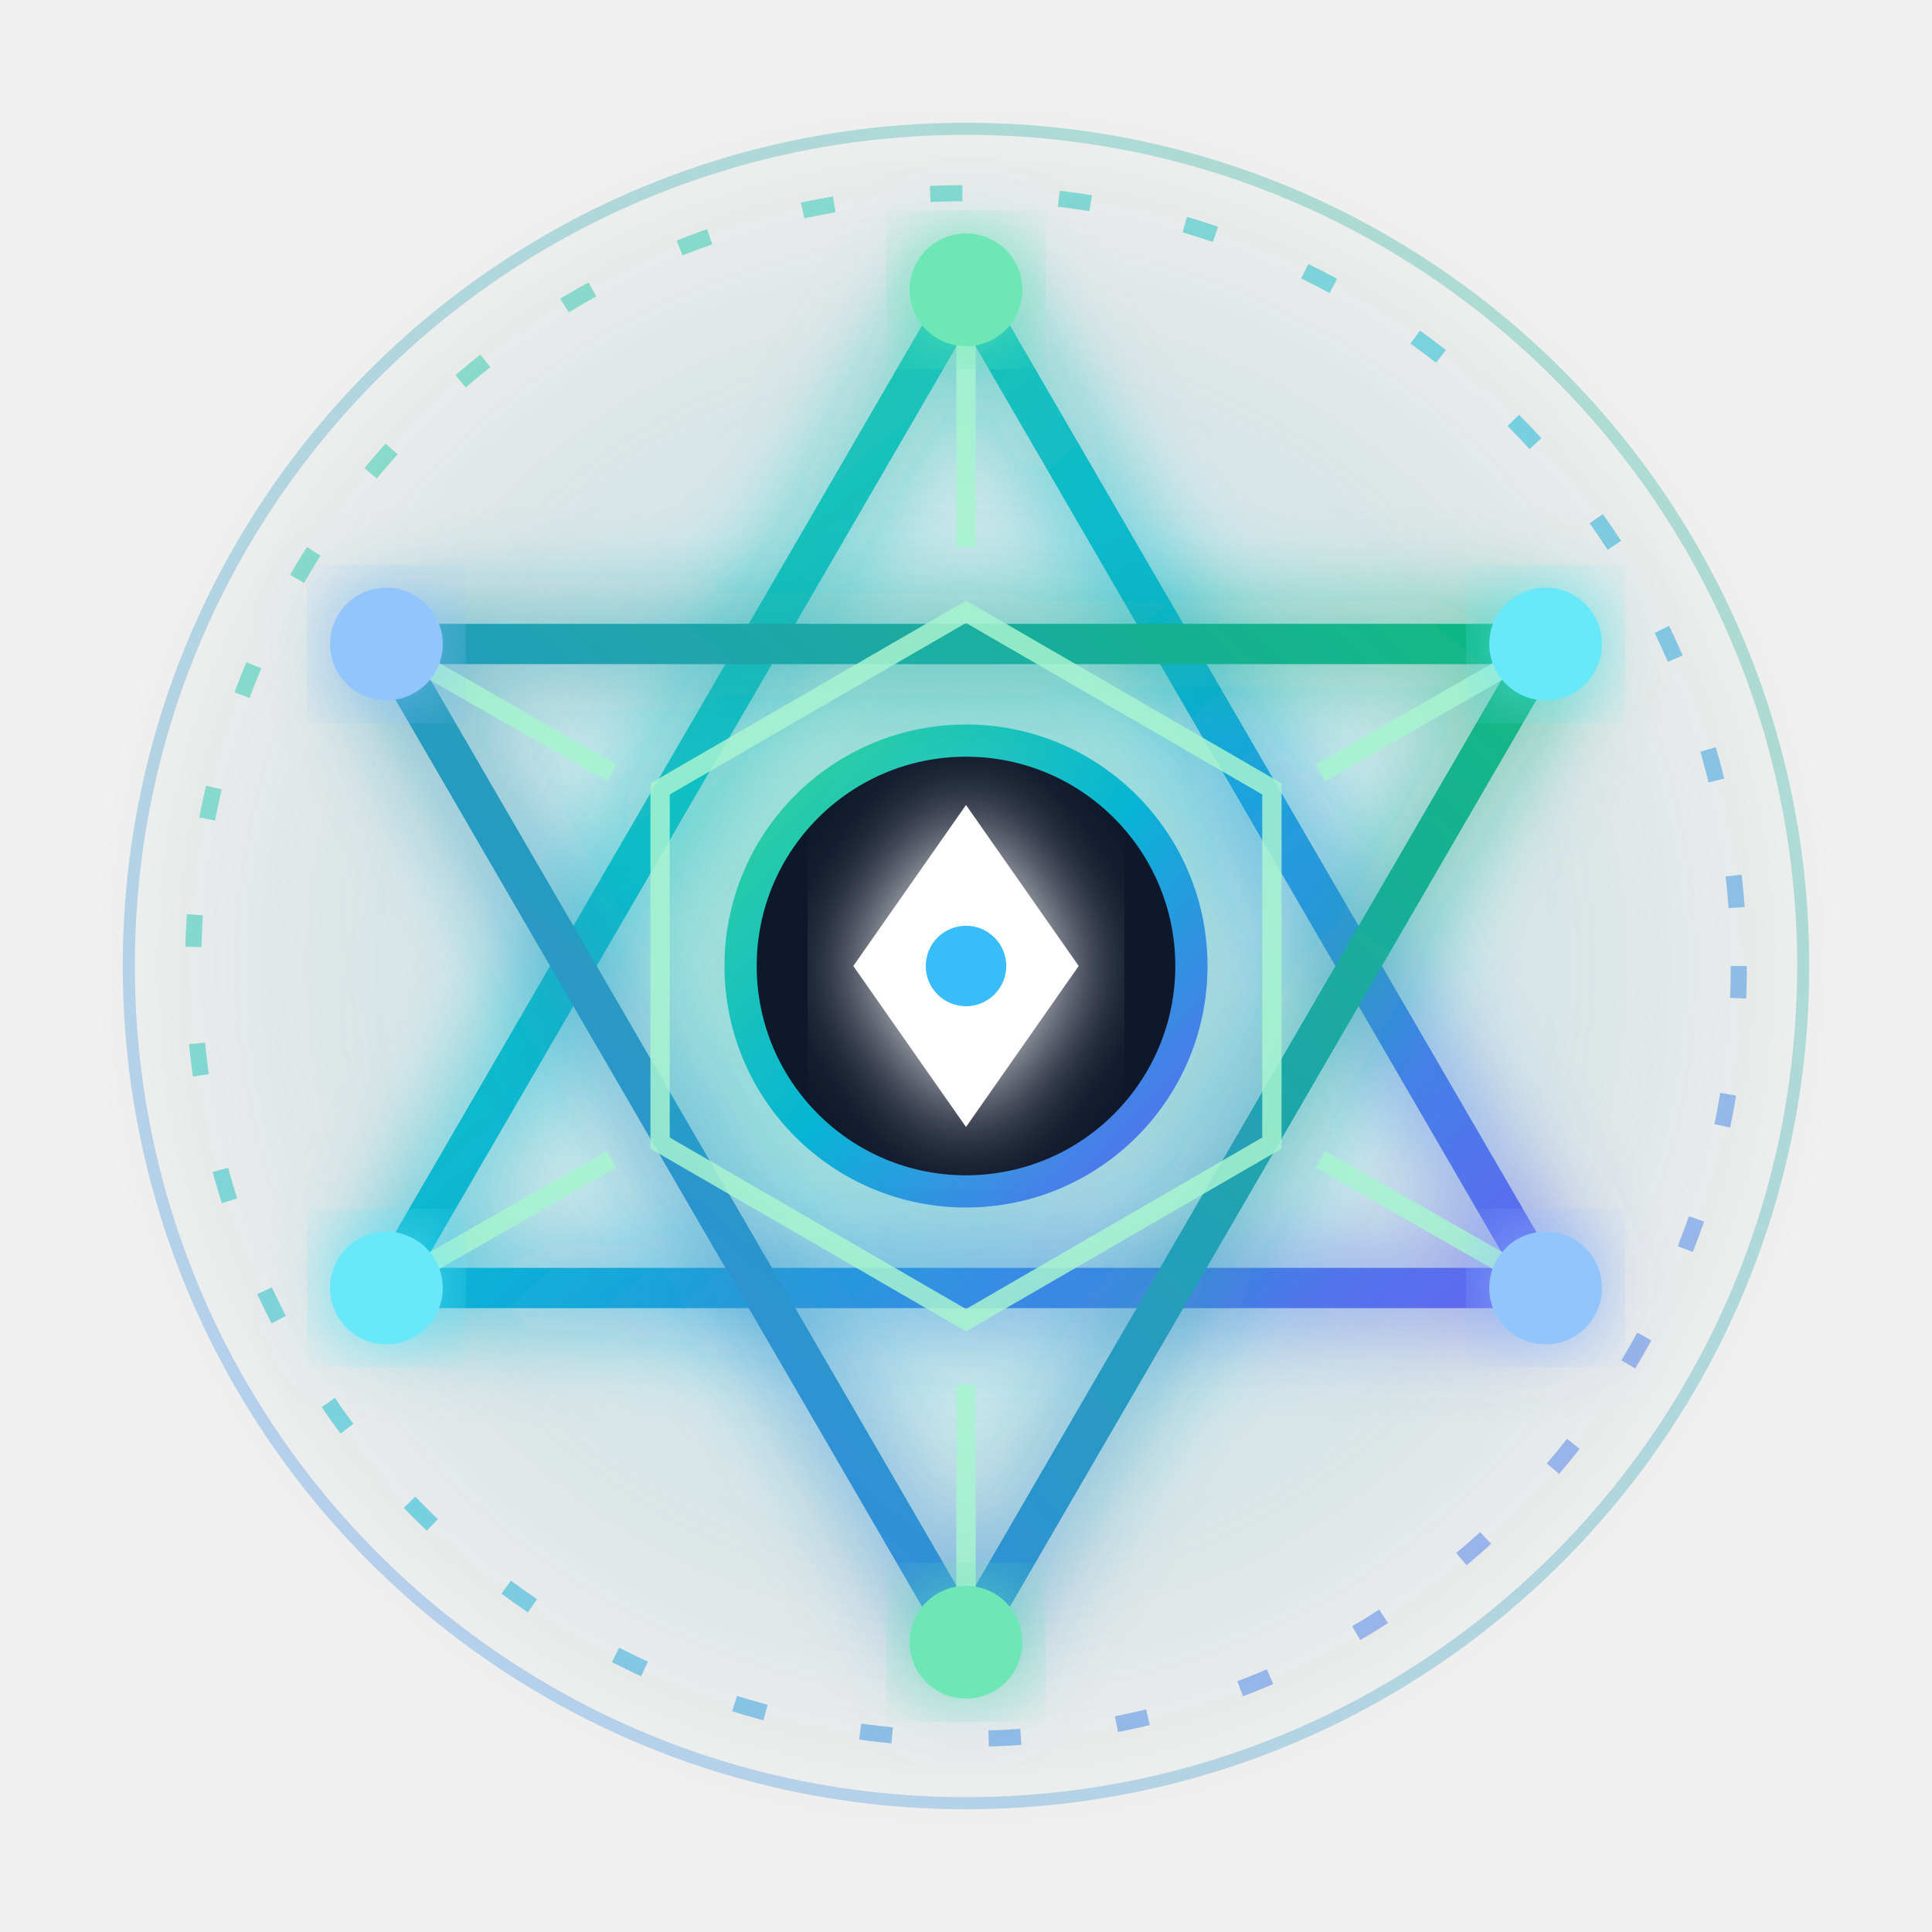
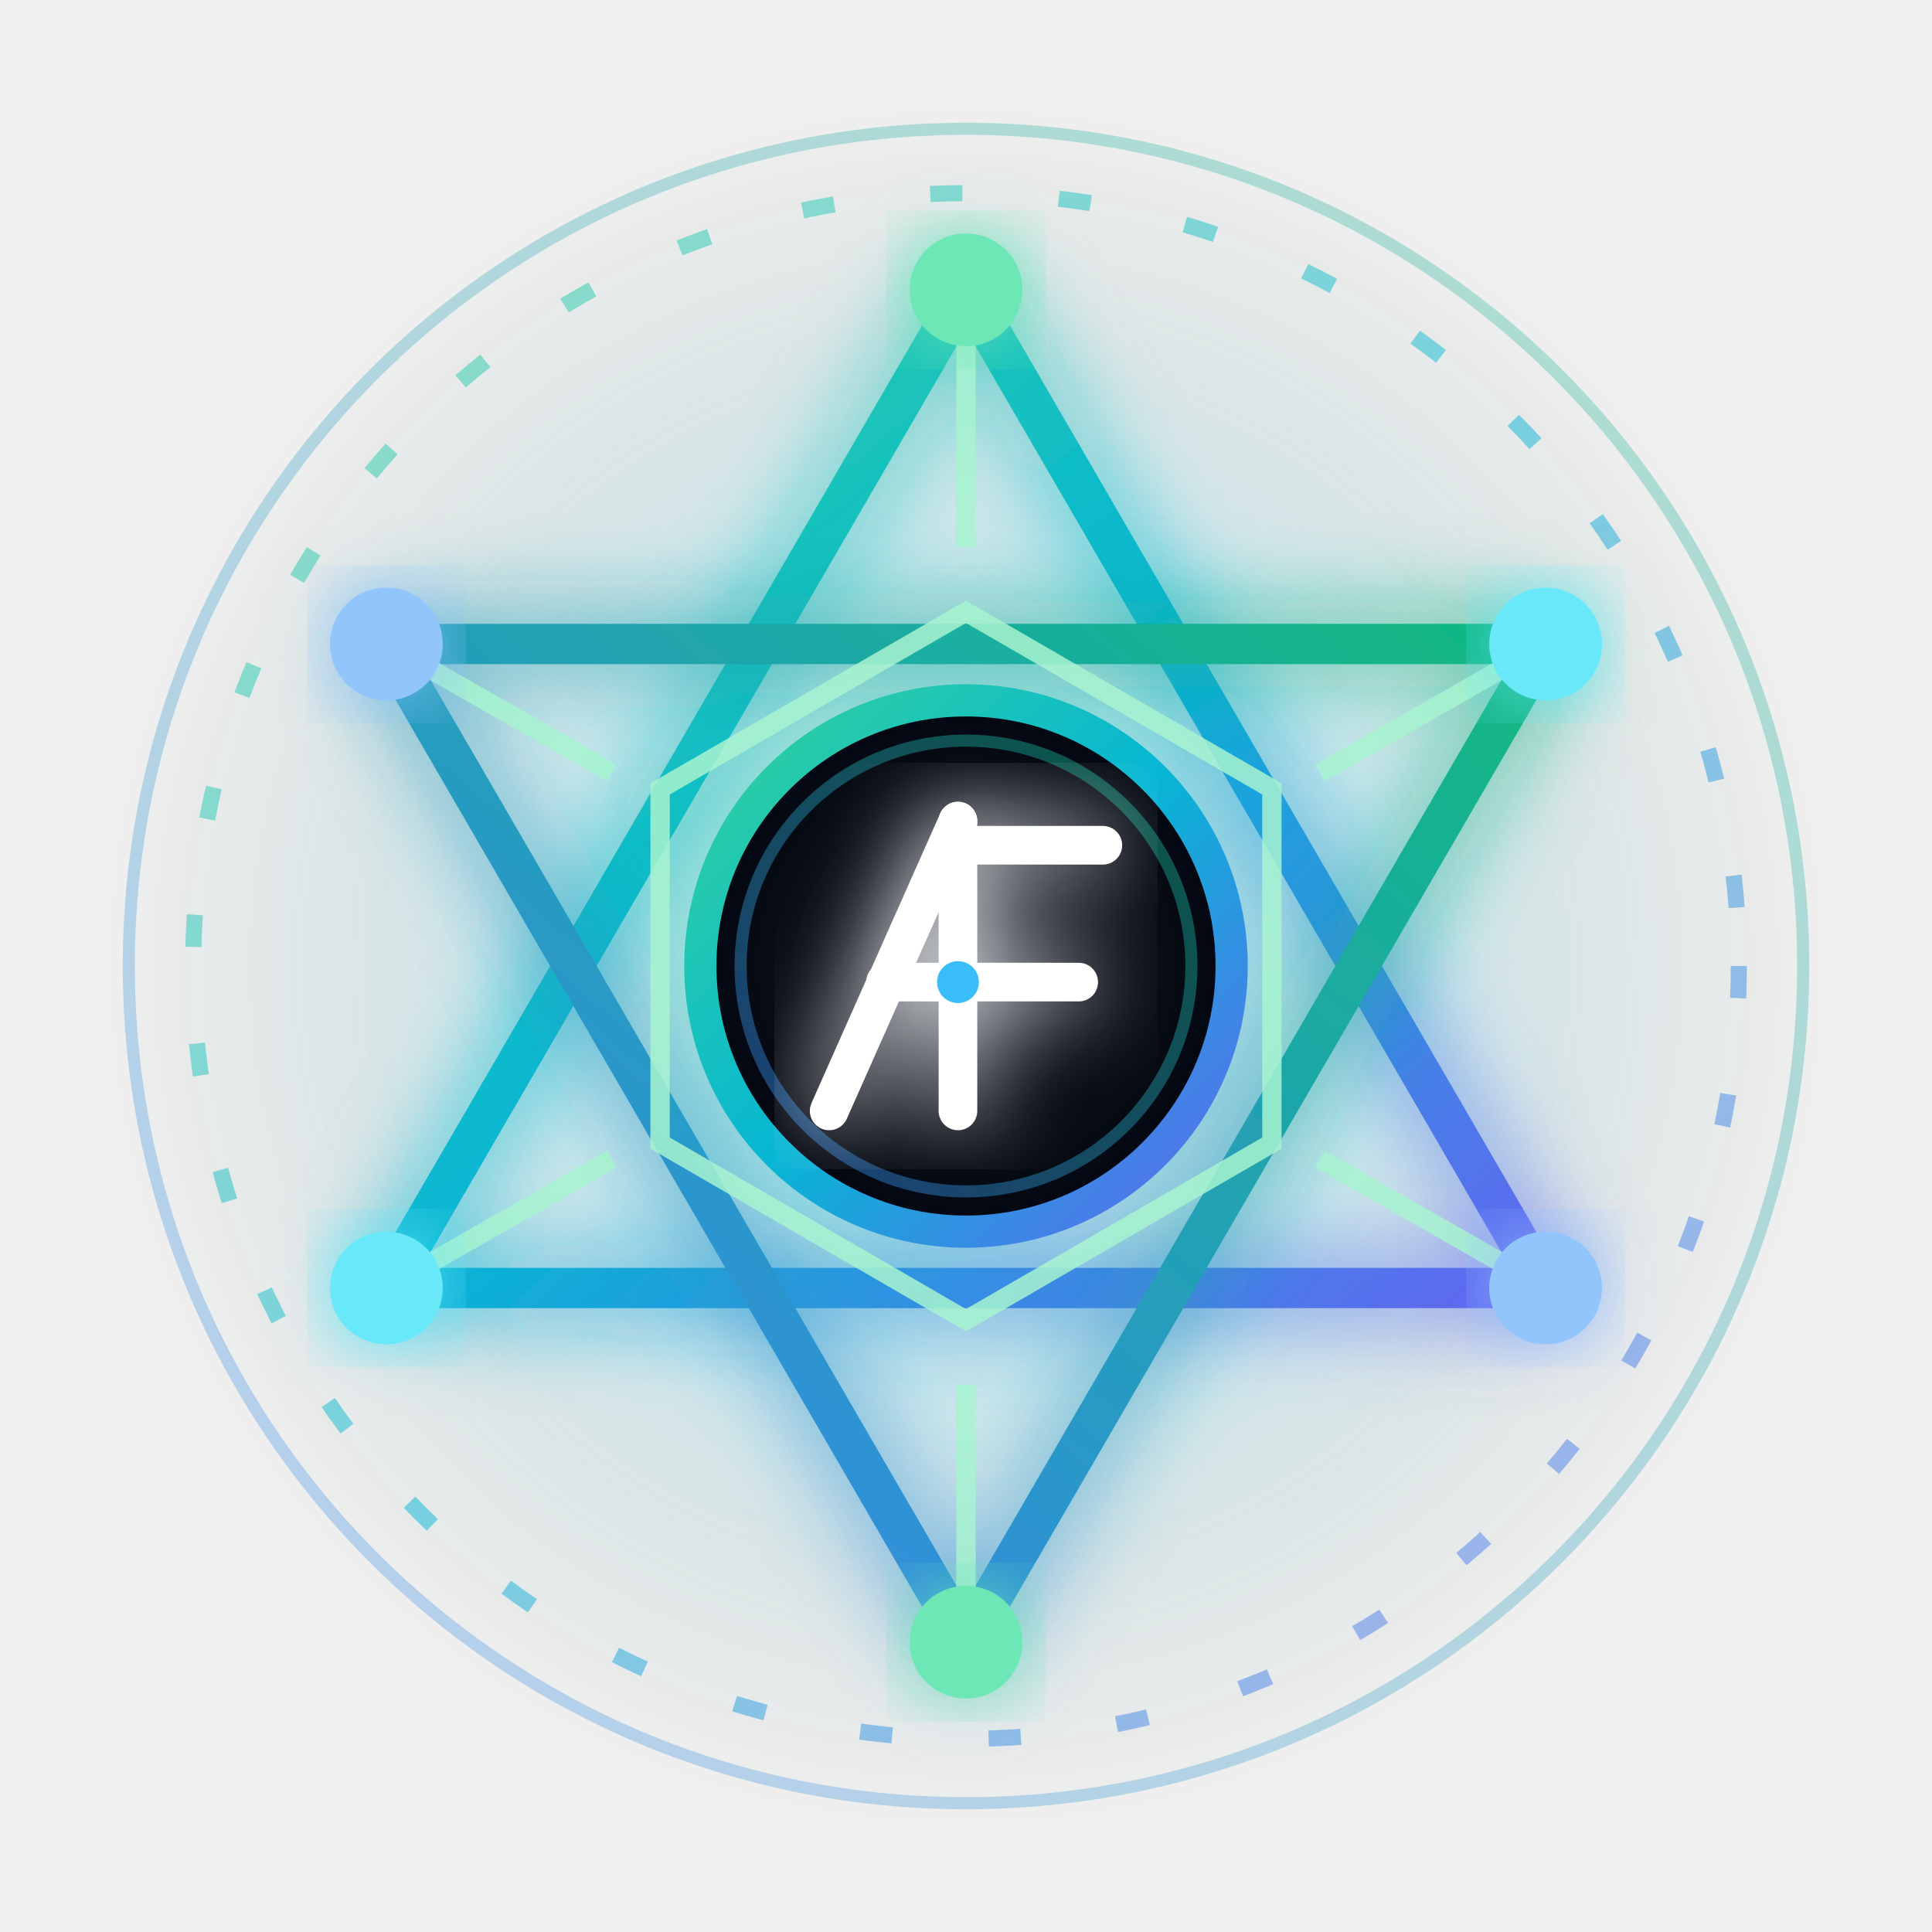
<svg xmlns="http://www.w3.org/2000/svg" viewBox="0 0 120 120" width="100%" height="100%">
  <defs>
    <linearGradient id="sparkGrad1" x1="0%" y1="0%" x2="100%" y2="100%">
      <stop offset="0%" stop-color="#34d399" />
      <stop offset="50%" stop-color="#06b6d4" />
      <stop offset="100%" stop-color="#6366f1" />
    </linearGradient>
    <linearGradient id="sparkGrad2" x1="100%" y1="0%" x2="0%" y2="100%">
      <stop offset="0%" stop-color="#10b981" />
      <stop offset="100%" stop-color="#3b82f6" />
    </linearGradient>
    <radialGradient id="sparkHalo" cx="50%" cy="50%" r="50%">
      <stop offset="0%" stop-color="#10b981" stop-opacity="0.4" />
      <stop offset="50%" stop-color="#06b6d4" stop-opacity="0.15" />
      <stop offset="100%" stop-color="#022c22" stop-opacity="0" />
    </radialGradient>
+     <radialGradient id="coreDarkGlow" cx="50%" cy="50%" r="50%">
+       <stop offset="0%" stop-color="#0e1726" />
+       <stop offset="70%" stop-color="#080c14" />
+       <stop offset="100%" stop-color="#030712" />
+     </radialGradient>
    <filter id="sparkGlow" x="-20%" y="-20%" width="140%" height="140%">
-       <feGaussianBlur stdDeviation="3" result="blur" />
+       <feGaussianBlur stdDeviation="2.8" result="blur" />
      <feComposite in="SourceGraphic" in2="blur" operator="over" />
    </filter>
  </defs>
  <circle cx="60" cy="60" r="54" fill="url(#sparkHalo)" />
  <circle cx="60" cy="60" r="48" fill="none" stroke="url(#sparkGrad1)" stroke-width="1" stroke-dasharray="2 6" opacity="0.5" />
  <circle cx="60" cy="60" r="52" fill="none" stroke="url(#sparkGrad2)" stroke-width="0.75" opacity="0.3" />
  <polygon points="60,18 96,80 24,80" fill="none" stroke="url(#sparkGrad1)" stroke-width="2.5" filter="url(#sparkGlow)" />
  <polygon points="60,102 96,40 24,40" fill="none" stroke="url(#sparkGrad2)" stroke-width="2.5" filter="url(#sparkGlow)" />
  <g stroke="#a7f3d0" stroke-width="1.2" opacity="0.85">
    <line x1="60" y1="18" x2="60" y2="34" />
    <line x1="60" y1="102" x2="60" y2="86" />
    <line x1="96" y1="40" x2="82" y2="48" />
    <line x1="24" y1="40" x2="38" y2="48" />
    <line x1="96" y1="80" x2="82" y2="72" />
    <line x1="24" y1="80" x2="38" y2="72" />
    <polygon points="60,38 79,49 79,71 60,82 41,71 41,49" fill="url(#sparkGrad1)" fill-opacity="0.15" />
  </g>
  <circle cx="60" cy="18" r="3.5" fill="#6ee7b7" filter="url(#sparkGlow)" />
  <circle cx="96" cy="40" r="3.5" fill="#67e8f9" filter="url(#sparkGlow)" />
  <circle cx="96" cy="80" r="3.5" fill="#93c5fd" filter="url(#sparkGlow)" />
  <circle cx="60" cy="102" r="3.5" fill="#6ee7b7" filter="url(#sparkGlow)" />
  <circle cx="24" cy="80" r="3.5" fill="#67e8f9" filter="url(#sparkGlow)" />
  <circle cx="24" cy="40" r="3.5" fill="#93c5fd" filter="url(#sparkGlow)" />
-   <circle cx="60" cy="60" r="14" fill="#0f172a" stroke="url(#sparkGrad1)" stroke-width="2" />
-   <polygon points="60,50 67,60 60,70 53,60" fill="#ffffff" filter="url(#sparkGlow)" />
-   <circle cx="60" cy="60" r="2.5" fill="#38bdf8" />
+   <circle cx="60" cy="60" r="16.5" fill="url(#coreDarkGlow)" stroke="url(#sparkGrad1)" stroke-width="2" />
+   <circle cx="60" cy="60" r="14" fill="none" stroke="url(#sparkGrad2)" stroke-width="0.75" opacity="0.45" />
+   <g stroke="#ffffff" stroke-width="2.4" stroke-linecap="round" stroke-linejoin="round" filter="url(#sparkGlow)">
+     <line x1="51.5" y1="69" x2="59.5" y2="51" />
+     <line x1="59.5" y1="51" x2="59.5" y2="69" />
+     <line x1="59.5" y1="52.5" x2="68.5" y2="52.5" />
+     <line x1="55" y1="61" x2="67" y2="61" />
+   </g>
+   <circle cx="59.5" cy="61" r="1.3" fill="#38bdf8" />
</svg>
